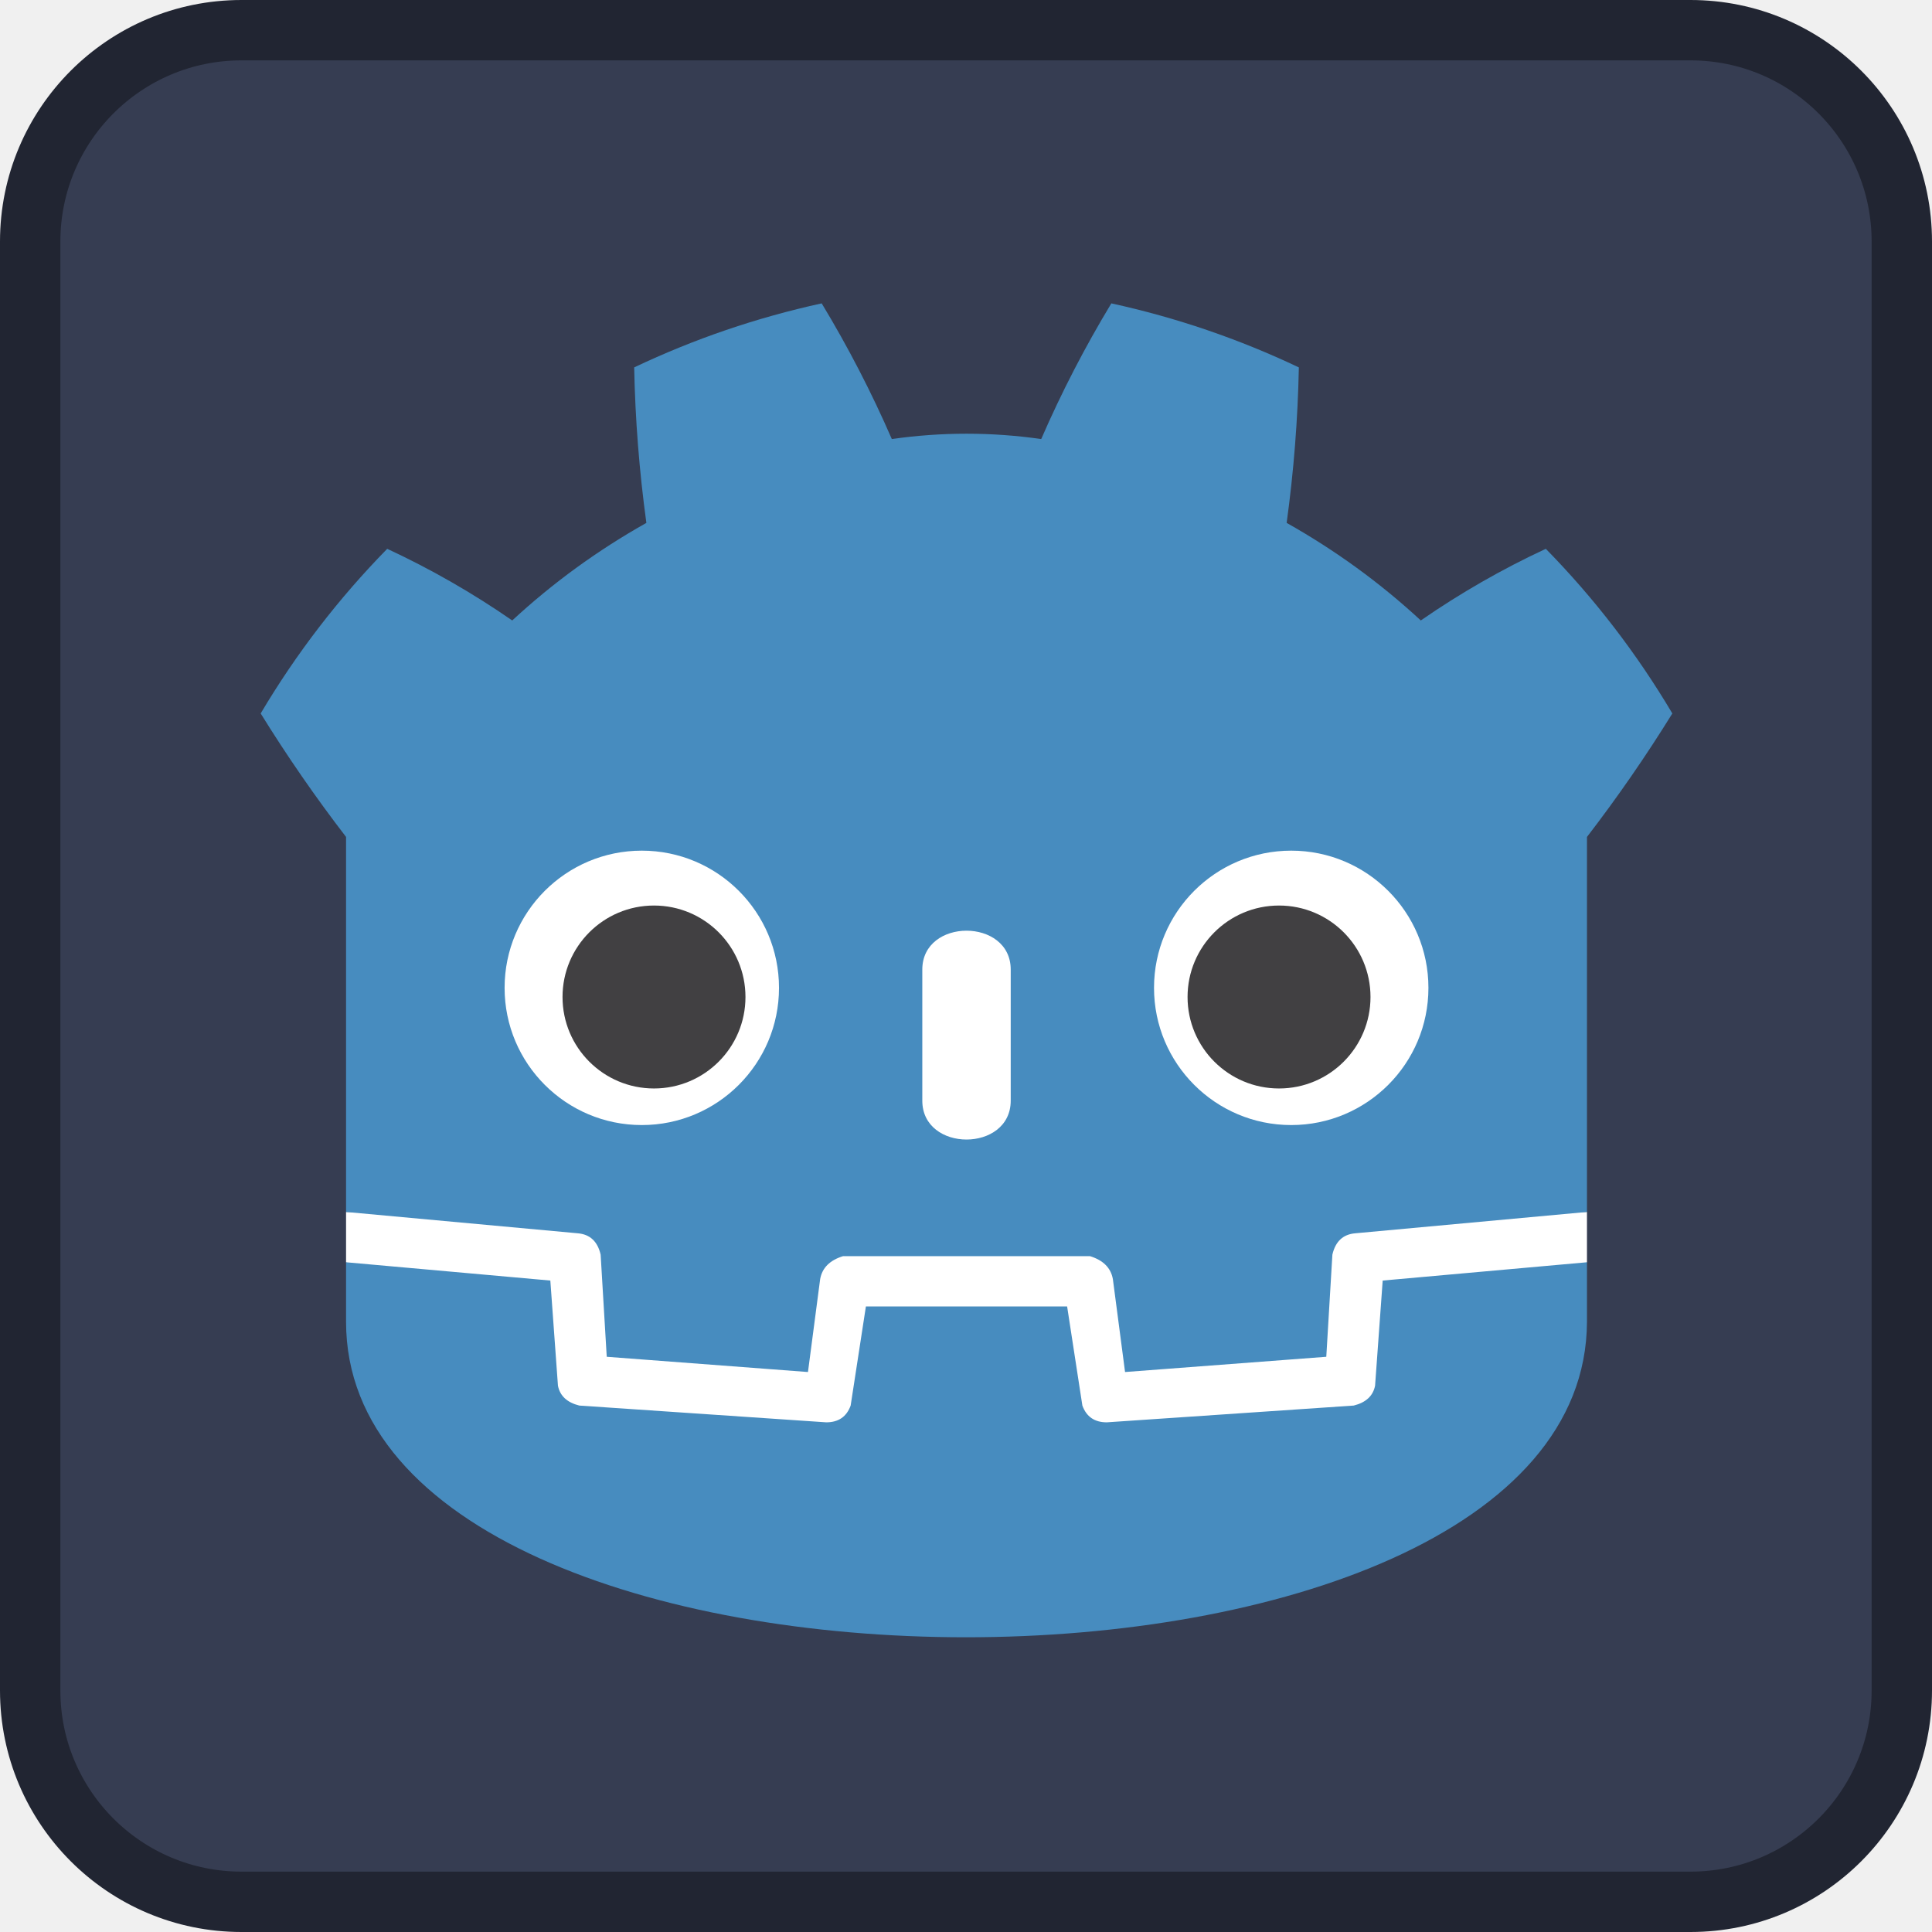
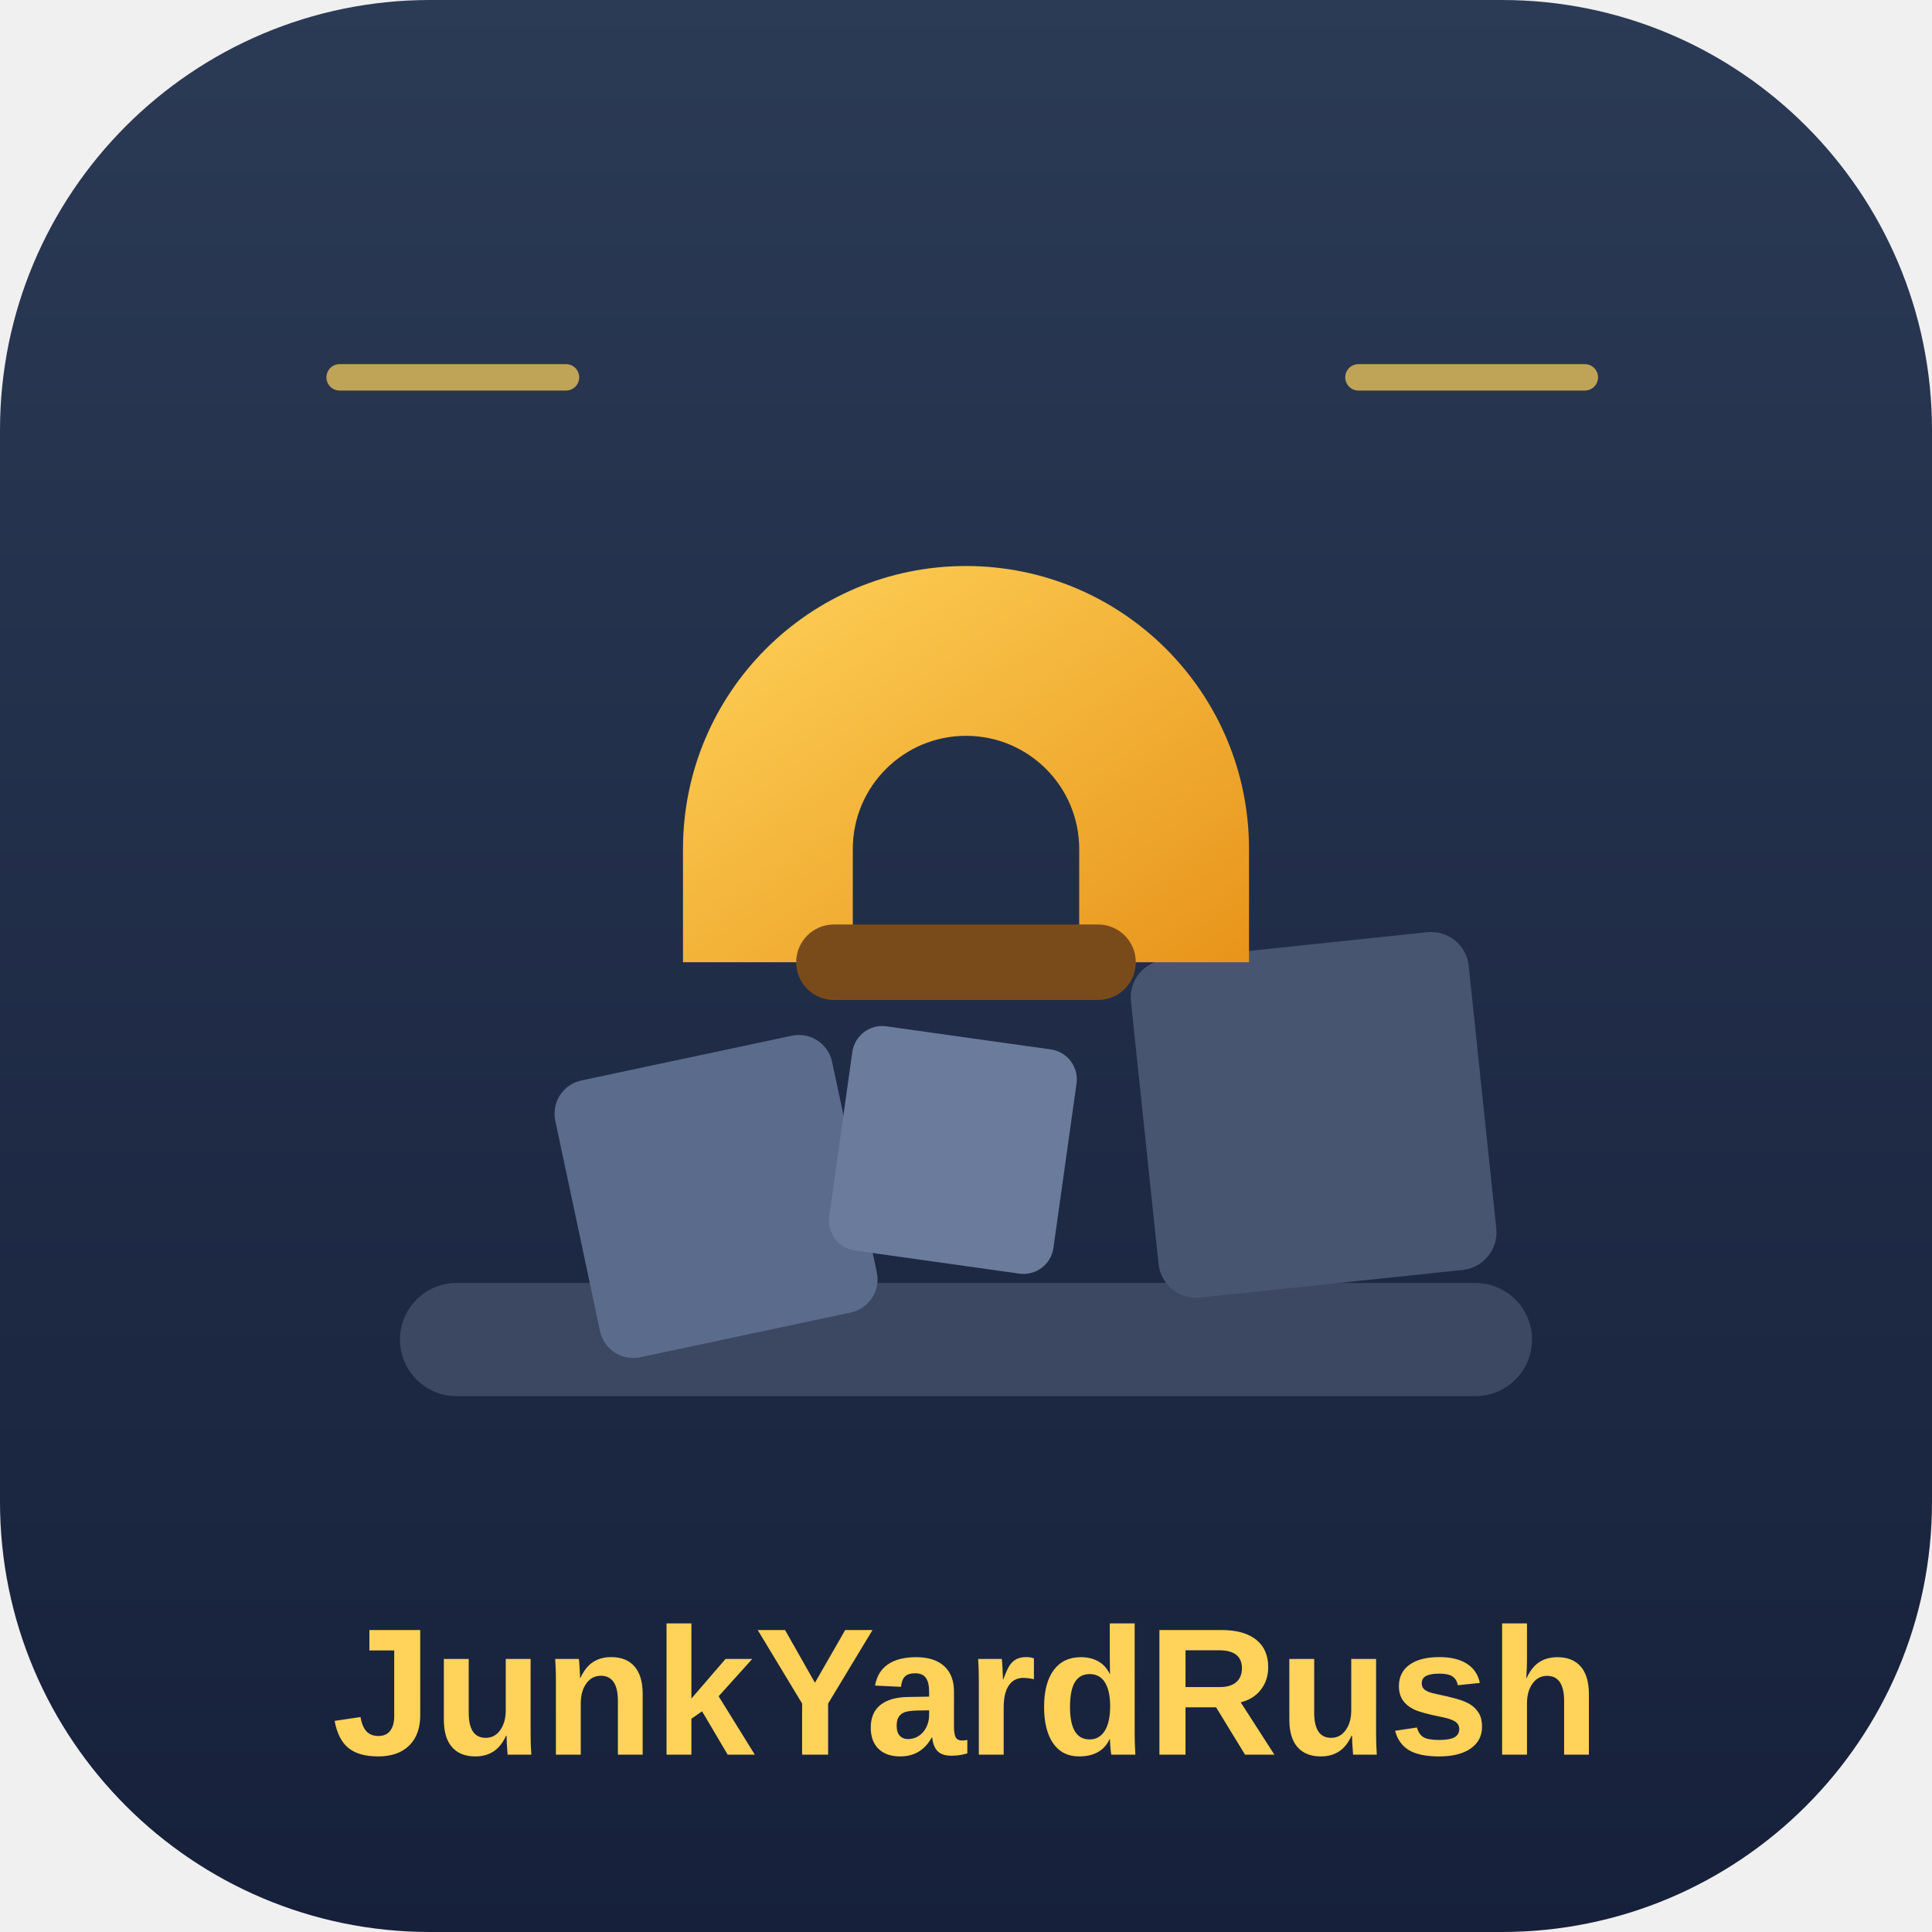
- <svg xmlns="http://www.w3.org/2000/svg" width="128" height="128">
-   <rect width="124" height="124" x="2" y="2" fill="#363d52" stroke="#212532" stroke-width="4" rx="14" />
-   <g fill="#fff" transform="translate(12.322 12.322)scale(.101)">
-     <path d="M105 673v33q407 354 814 0v-33z" />
-     <path fill="#478cbf" d="m105 673 152 14q12 1 15 14l4 67 132 10 8-61q2-11 15-15h162q13 4 15 15l8 61 132-10 4-67q3-13 15-14l152-14V427q30-39 56-81-35-59-83-108-43 20-82 47-40-37-88-64 7-51 8-102-59-28-123-42-26 43-46 89-49-7-98 0-20-46-46-89-64 14-123 42 1 51 8 102-48 27-88 64-39-27-82-47-48 49-83 108 26 42 56 81zm0 33v39c0 276 813 276 814 0v-39l-134 12-5 69q-2 10-14 13l-162 11q-12 0-16-11l-10-65H446l-10 65q-4 11-16 11l-162-11q-12-3-14-13l-5-69z" />
-     <path d="M483 600c0 34 58 34 58 0v-86c0-34-58-34-58 0z" />
-     <circle cx="725" cy="526" r="90" />
-     <circle cx="299" cy="526" r="90" />
+ <svg xmlns="http://www.w3.org/2000/svg" width="1024" height="1024" viewBox="0 0 1024 1024">
+   <defs>
+     <linearGradient id="bg" x1="0" y1="0" x2="0" y2="1">
+       <stop offset="0" stop-color="#2b3a55" />
+       <stop offset="1" stop-color="#16203a" />
+     </linearGradient>
+     <linearGradient id="metal" x1="0" y1="0" x2="1" y2="1">
+       <stop offset="0" stop-color="#ffd35a" />
+       <stop offset="1" stop-color="#e8941a" />
+     </linearGradient>
+   </defs>
+   <rect width="1024" height="1024" rx="228" fill="url(#bg)" />
+   <g transform="translate(512 560)">
+     <rect x="-300" y="120" width="600" height="60" rx="30" fill="#3c4862" />
+     <rect x="-220" y="-30" width="150" height="150" rx="18" fill="#5a6b8c" transform="rotate(-12)" />
+     <rect x="-60" y="-10" width="120" height="120" rx="16" fill="#6b7b9c" transform="rotate(8)" />
+     <rect x="90" y="-40" width="180" height="180" rx="20" fill="#475571" transform="rotate(-6)" />
+     <path d="M0 -260 a150 150 0 0 1 150 150 l0 60 -90 0 0 -60 a60 60 0 0 0 -120 0 l0 60 -90 0 0 -60 a150 150 0 0 1 150 -150 z" fill="url(#metal)" />
+     <rect x="-90" y="-70" width="180" height="40" rx="20" fill="#7a4b1a" />
  </g>
-   <g fill="#414042" transform="translate(12.322 12.322)scale(.101)">
-     <circle cx="307" cy="532" r="60" />
-     <circle cx="717" cy="532" r="60" />
+   <g stroke="#ffd35a" stroke-width="14" stroke-linecap="round" opacity="0.7">
+     <line x1="180" y1="200" x2="300" y2="200" />
+     <line x1="720" y1="200" x2="840" y2="200" />
  </g>
+   <text x="512" y="930" font-family="Arial, sans-serif" font-size="96" font-weight="bold" fill="#ffd35a" text-anchor="middle">JunkYardRush</text>
</svg>
